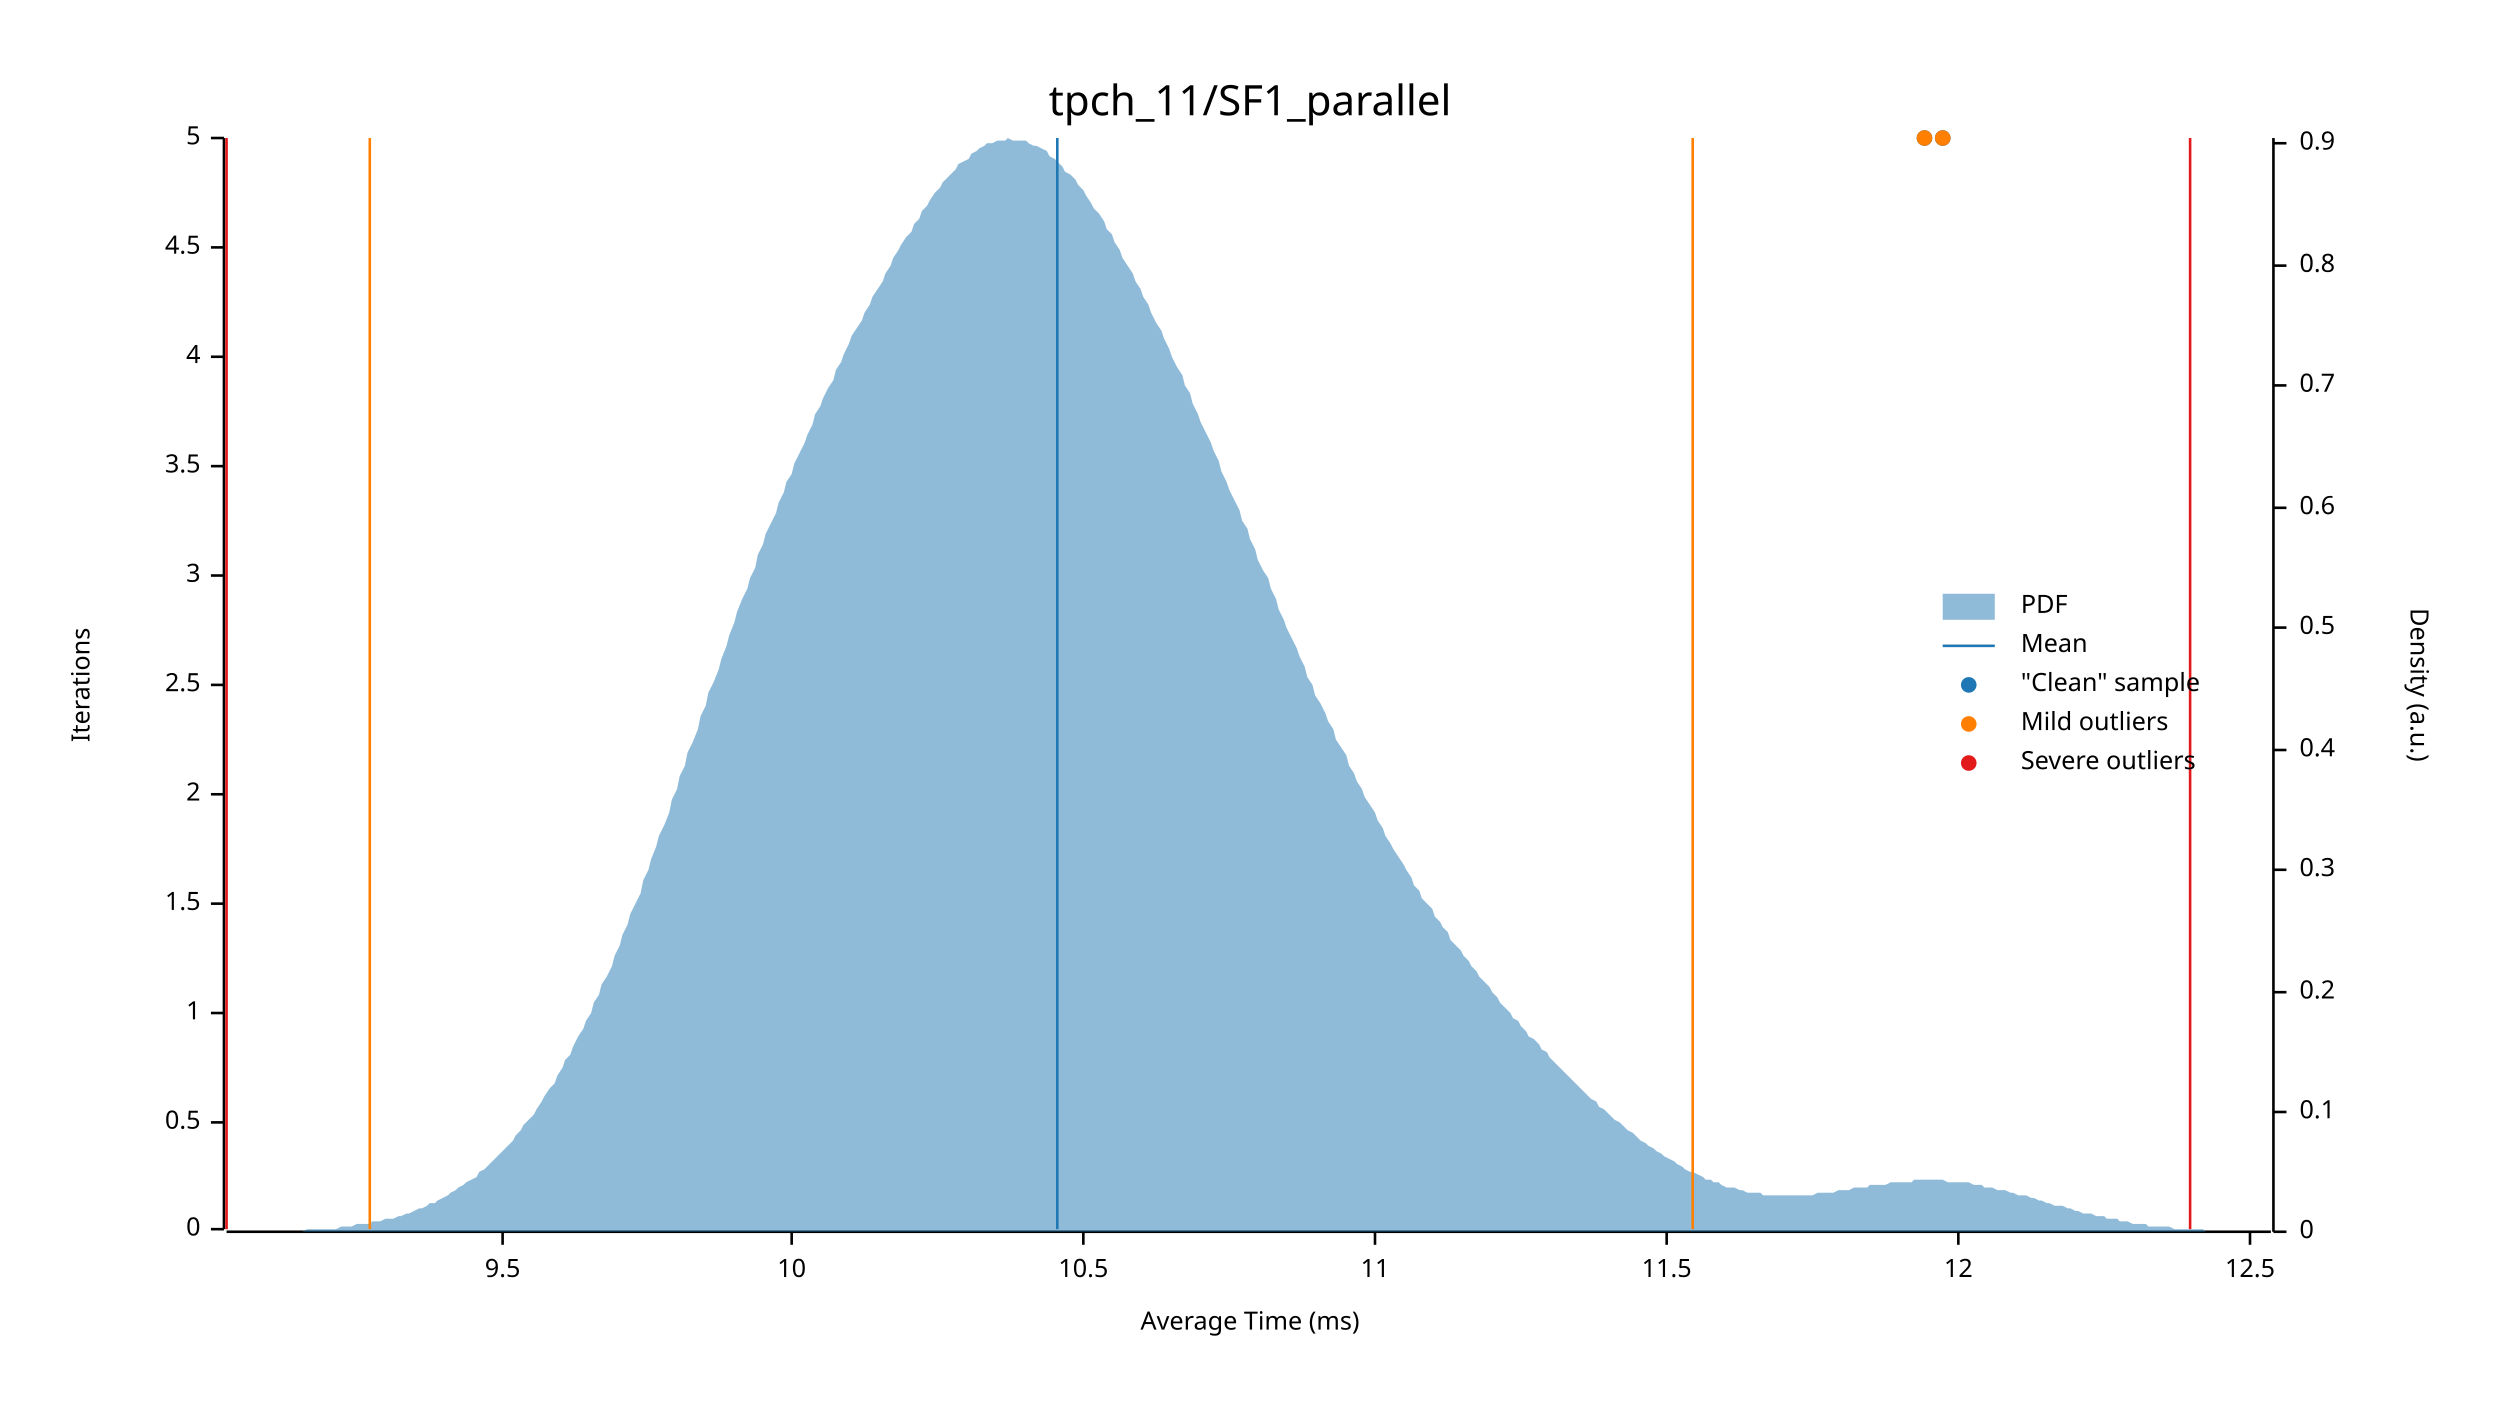
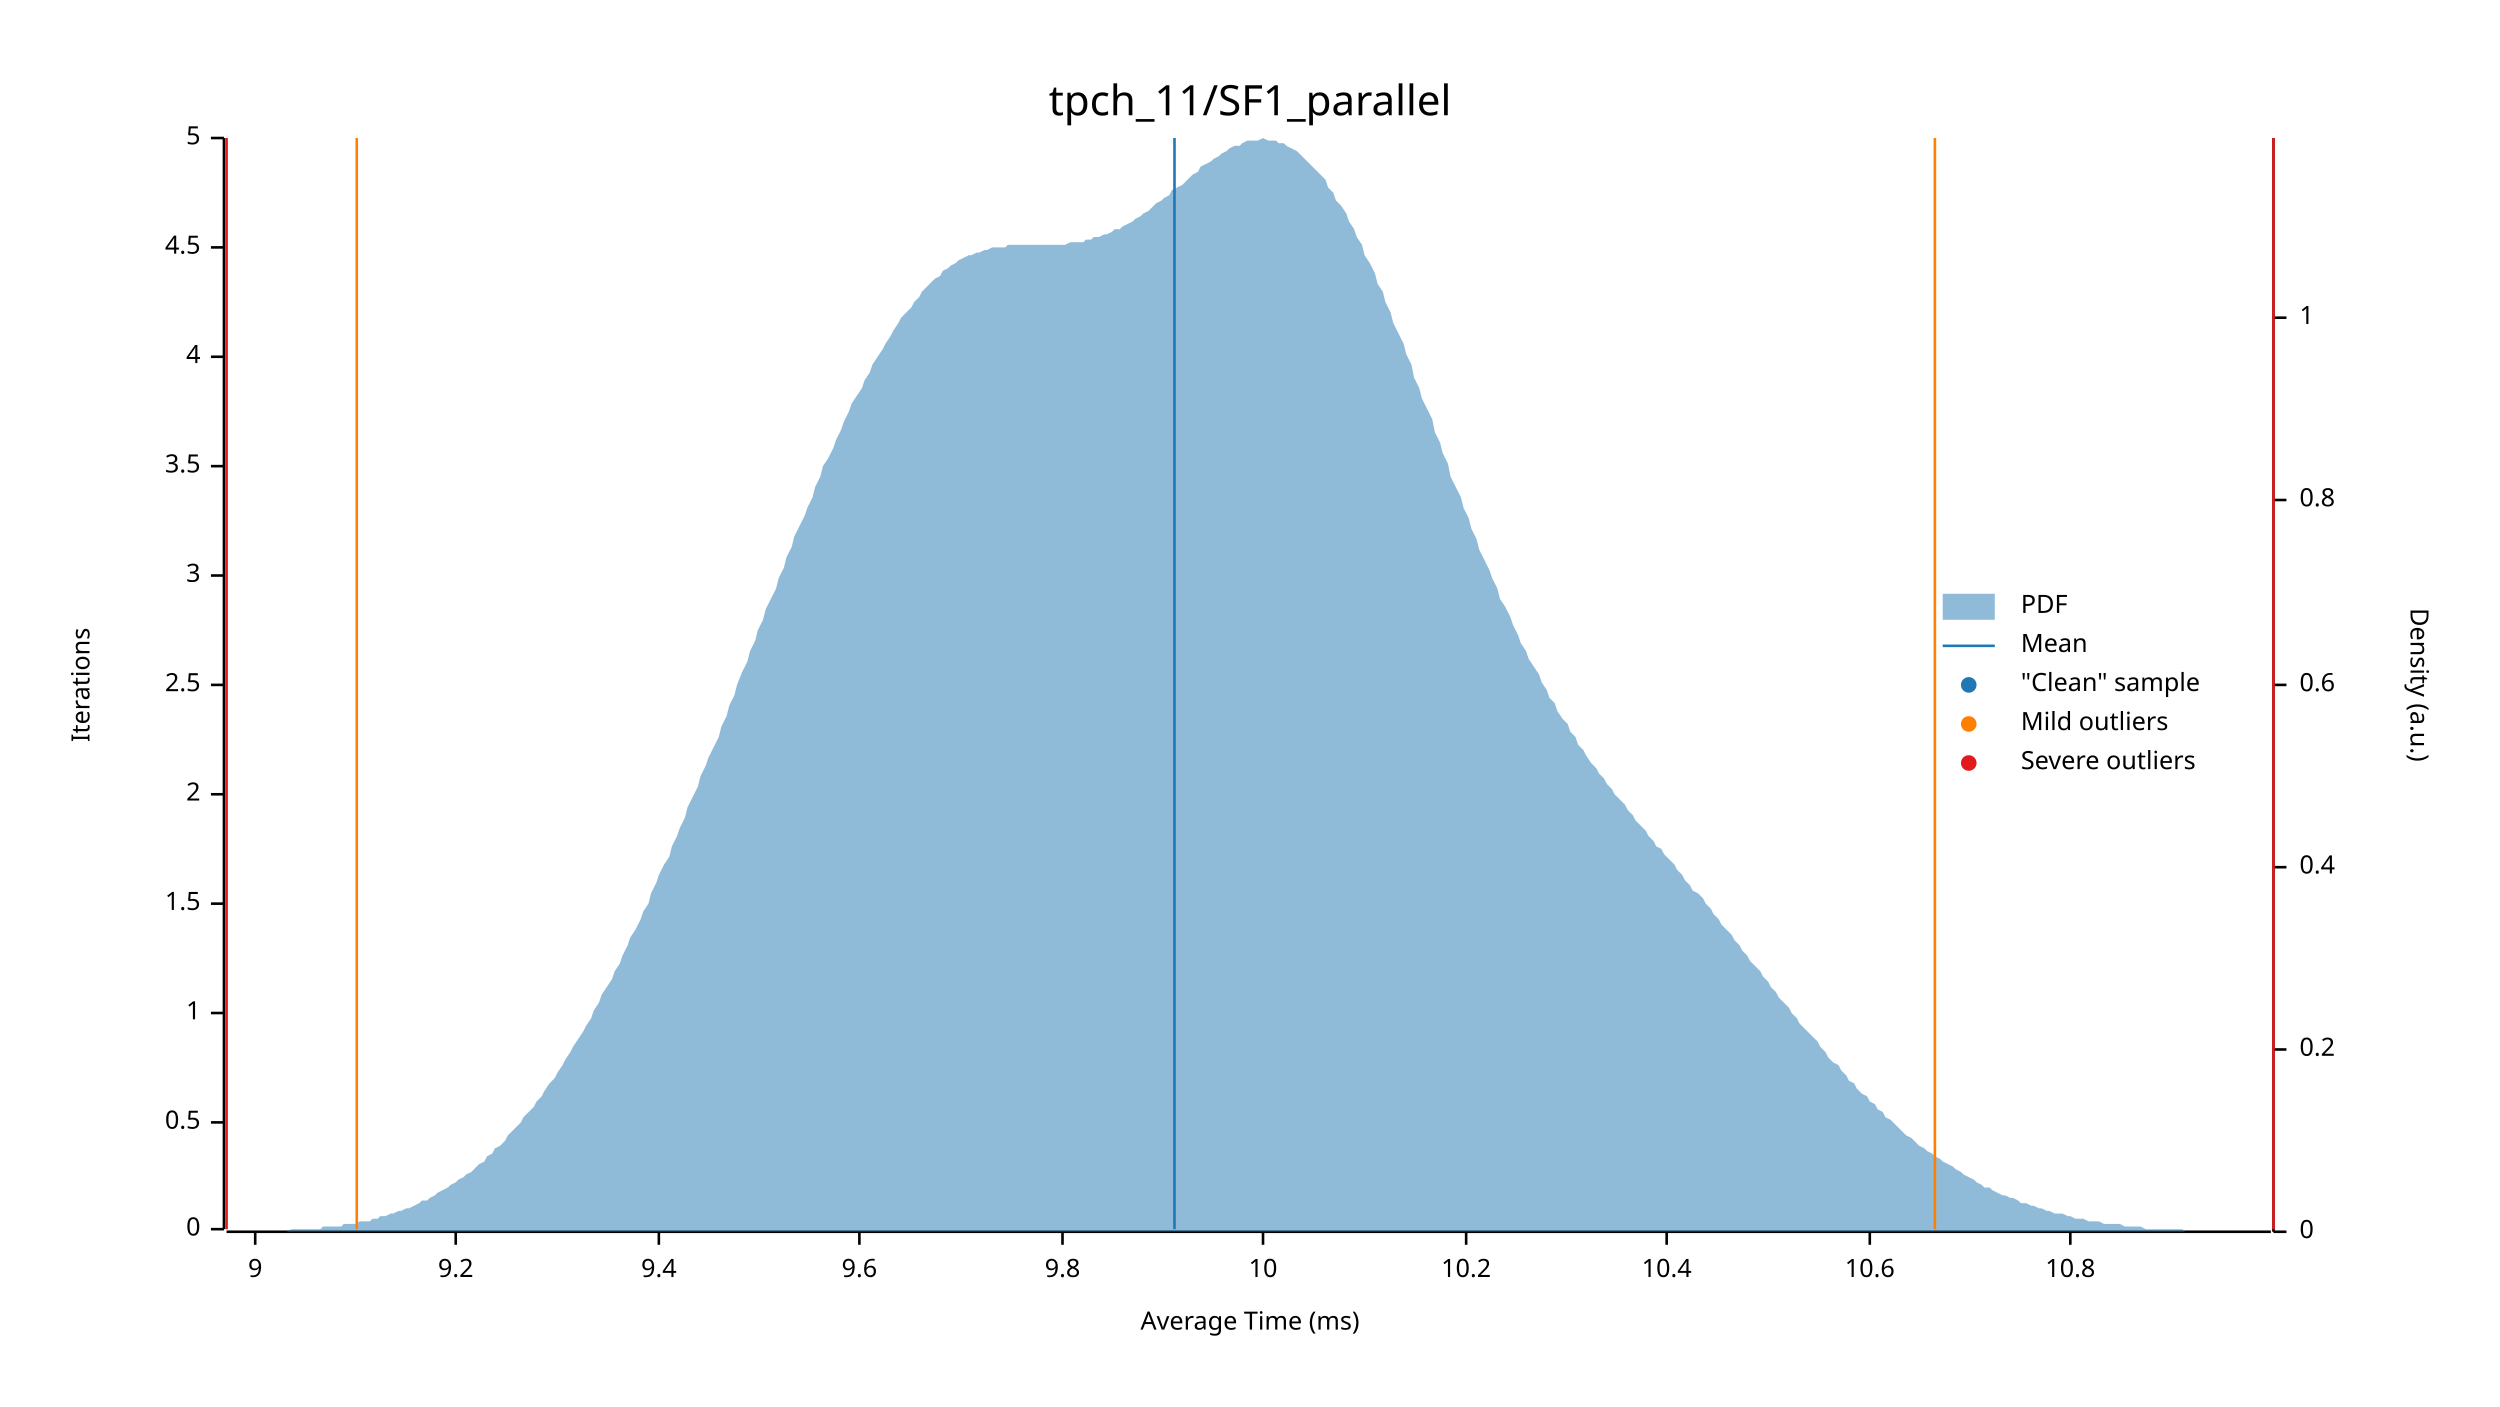
<svg xmlns="http://www.w3.org/2000/svg" width="960" height="540" viewBox="0 0 960 540">
  <text x="480" y="32" dy="0.76em" text-anchor="middle" font-family="sans-serif" font-size="16.129" opacity="1" fill="#000000">
tpch_11/SF1_parallel
</text>
  <text x="27" y="263" dy="0.76em" text-anchor="middle" font-family="sans-serif" font-size="9.677" opacity="1" fill="#000000" transform="rotate(270, 27, 263)">
Iterations
</text>
  <text x="480" y="513" dy="-0.5ex" text-anchor="middle" font-family="sans-serif" font-size="9.677" opacity="1" fill="#000000">
Average Time (ms)
</text>
  <polyline fill="none" opacity="1" stroke="#000000" stroke-width="1" points="86,53 86,472 " />
  <text x="77" y="472" dy="0.5ex" text-anchor="end" font-family="sans-serif" font-size="9.677" opacity="1" fill="#000000">
0
</text>
  <polyline fill="none" opacity="1" stroke="#000000" stroke-width="1" points="81,472 86,472 " />
  <text x="77" y="431" dy="0.5ex" text-anchor="end" font-family="sans-serif" font-size="9.677" opacity="1" fill="#000000">
0.5
</text>
  <polyline fill="none" opacity="1" stroke="#000000" stroke-width="1" points="81,431 86,431 " />
  <text x="77" y="389" dy="0.5ex" text-anchor="end" font-family="sans-serif" font-size="9.677" opacity="1" fill="#000000">
1
</text>
  <polyline fill="none" opacity="1" stroke="#000000" stroke-width="1" points="81,389 86,389 " />
  <text x="77" y="347" dy="0.5ex" text-anchor="end" font-family="sans-serif" font-size="9.677" opacity="1" fill="#000000">
1.5
</text>
  <polyline fill="none" opacity="1" stroke="#000000" stroke-width="1" points="81,347 86,347 " />
  <text x="77" y="305" dy="0.5ex" text-anchor="end" font-family="sans-serif" font-size="9.677" opacity="1" fill="#000000">
2
</text>
  <polyline fill="none" opacity="1" stroke="#000000" stroke-width="1" points="81,305 86,305 " />
  <text x="77" y="263" dy="0.5ex" text-anchor="end" font-family="sans-serif" font-size="9.677" opacity="1" fill="#000000">
2.5
</text>
  <polyline fill="none" opacity="1" stroke="#000000" stroke-width="1" points="81,263 86,263 " />
  <text x="77" y="221" dy="0.5ex" text-anchor="end" font-family="sans-serif" font-size="9.677" opacity="1" fill="#000000">
3
</text>
  <polyline fill="none" opacity="1" stroke="#000000" stroke-width="1" points="81,221 86,221 " />
  <text x="77" y="179" dy="0.5ex" text-anchor="end" font-family="sans-serif" font-size="9.677" opacity="1" fill="#000000">
3.5
</text>
  <polyline fill="none" opacity="1" stroke="#000000" stroke-width="1" points="81,179 86,179 " />
  <text x="77" y="137" dy="0.5ex" text-anchor="end" font-family="sans-serif" font-size="9.677" opacity="1" fill="#000000">
4
</text>
  <polyline fill="none" opacity="1" stroke="#000000" stroke-width="1" points="81,137 86,137 " />
  <text x="77" y="95" dy="0.5ex" text-anchor="end" font-family="sans-serif" font-size="9.677" opacity="1" fill="#000000">
4.5
</text>
  <polyline fill="none" opacity="1" stroke="#000000" stroke-width="1" points="81,95 86,95 " />
  <text x="77" y="53" dy="0.5ex" text-anchor="end" font-family="sans-serif" font-size="9.677" opacity="1" fill="#000000">
5
</text>
  <polyline fill="none" opacity="1" stroke="#000000" stroke-width="1" points="81,53 86,53 " />
  <polyline fill="none" opacity="1" stroke="#000000" stroke-width="1" points="87,473 872,473 " />
-   <text x="193" y="483" dy="0.76em" text-anchor="middle" font-family="sans-serif" font-size="9.677" opacity="1" fill="#000000">
- 9.5
+   <text x="98" y="483" dy="0.76em" text-anchor="middle" font-family="sans-serif" font-size="9.677" opacity="1" fill="#000000">
+ 9
</text>
-   <polyline fill="none" opacity="1" stroke="#000000" stroke-width="1" points="193,473 193,478 " />
-   <text x="304" y="483" dy="0.76em" text-anchor="middle" font-family="sans-serif" font-size="9.677" opacity="1" fill="#000000">
+   <polyline fill="none" opacity="1" stroke="#000000" stroke-width="1" points="98,473 98,478 " />
+   <text x="175" y="483" dy="0.76em" text-anchor="middle" font-family="sans-serif" font-size="9.677" opacity="1" fill="#000000">
+ 9.2
+ </text>
+   <polyline fill="none" opacity="1" stroke="#000000" stroke-width="1" points="175,473 175,478 " />
+   <text x="253" y="483" dy="0.76em" text-anchor="middle" font-family="sans-serif" font-size="9.677" opacity="1" fill="#000000">
+ 9.4
+ </text>
+   <polyline fill="none" opacity="1" stroke="#000000" stroke-width="1" points="253,473 253,478 " />
+   <text x="330" y="483" dy="0.76em" text-anchor="middle" font-family="sans-serif" font-size="9.677" opacity="1" fill="#000000">
+ 9.6
+ </text>
+   <polyline fill="none" opacity="1" stroke="#000000" stroke-width="1" points="330,473 330,478 " />
+   <text x="408" y="483" dy="0.76em" text-anchor="middle" font-family="sans-serif" font-size="9.677" opacity="1" fill="#000000">
+ 9.8
+ </text>
+   <polyline fill="none" opacity="1" stroke="#000000" stroke-width="1" points="408,473 408,478 " />
+   <text x="485" y="483" dy="0.76em" text-anchor="middle" font-family="sans-serif" font-size="9.677" opacity="1" fill="#000000">
10
</text>
-   <polyline fill="none" opacity="1" stroke="#000000" stroke-width="1" points="304,473 304,478 " />
-   <text x="416" y="483" dy="0.76em" text-anchor="middle" font-family="sans-serif" font-size="9.677" opacity="1" fill="#000000">
- 10.5
+   <polyline fill="none" opacity="1" stroke="#000000" stroke-width="1" points="485,473 485,478 " />
+   <text x="563" y="483" dy="0.76em" text-anchor="middle" font-family="sans-serif" font-size="9.677" opacity="1" fill="#000000">
+ 10.2
</text>
-   <polyline fill="none" opacity="1" stroke="#000000" stroke-width="1" points="416,473 416,478 " />
-   <text x="528" y="483" dy="0.76em" text-anchor="middle" font-family="sans-serif" font-size="9.677" opacity="1" fill="#000000">
- 11
- </text>
-   <polyline fill="none" opacity="1" stroke="#000000" stroke-width="1" points="528,473 528,478 " />
+   <polyline fill="none" opacity="1" stroke="#000000" stroke-width="1" points="563,473 563,478 " />
  <text x="640" y="483" dy="0.76em" text-anchor="middle" font-family="sans-serif" font-size="9.677" opacity="1" fill="#000000">
- 11.5
+ 10.4
</text>
  <polyline fill="none" opacity="1" stroke="#000000" stroke-width="1" points="640,473 640,478 " />
-   <text x="752" y="483" dy="0.76em" text-anchor="middle" font-family="sans-serif" font-size="9.677" opacity="1" fill="#000000">
- 12
+   <text x="718" y="483" dy="0.76em" text-anchor="middle" font-family="sans-serif" font-size="9.677" opacity="1" fill="#000000">
+ 10.6
</text>
-   <polyline fill="none" opacity="1" stroke="#000000" stroke-width="1" points="752,473 752,478 " />
-   <text x="864" y="483" dy="0.76em" text-anchor="middle" font-family="sans-serif" font-size="9.677" opacity="1" fill="#000000">
- 12.5
+   <polyline fill="none" opacity="1" stroke="#000000" stroke-width="1" points="718,473 718,478 " />
+   <text x="795" y="483" dy="0.76em" text-anchor="middle" font-family="sans-serif" font-size="9.677" opacity="1" fill="#000000">
+ 10.8
</text>
-   <polyline fill="none" opacity="1" stroke="#000000" stroke-width="1" points="864,473 864,478 " />
+   <polyline fill="none" opacity="1" stroke="#000000" stroke-width="1" points="795,473 795,478 " />
  <text x="933" y="263" dy="0.76em" text-anchor="middle" font-family="sans-serif" font-size="9.677" opacity="1" fill="#000000" transform="rotate(90, 933, 263)">
Density (a.u.)
</text>
  <polyline fill="none" opacity="1" stroke="#000000" stroke-width="1" points="873,53 873,473 " />
  <text x="883" y="473" dy="0.5ex" text-anchor="start" font-family="sans-serif" font-size="9.677" opacity="1" fill="#000000">
0
</text>
  <polyline fill="none" opacity="1" stroke="#000000" stroke-width="1" points="873,473 878,473 " />
-   <text x="883" y="427" dy="0.5ex" text-anchor="start" font-family="sans-serif" font-size="9.677" opacity="1" fill="#000000">
- 0.1
- </text>
-   <polyline fill="none" opacity="1" stroke="#000000" stroke-width="1" points="873,427 878,427 " />
-   <text x="883" y="381" dy="0.5ex" text-anchor="start" font-family="sans-serif" font-size="9.677" opacity="1" fill="#000000">
+   <text x="883" y="403" dy="0.5ex" text-anchor="start" font-family="sans-serif" font-size="9.677" opacity="1" fill="#000000">
0.2
</text>
-   <polyline fill="none" opacity="1" stroke="#000000" stroke-width="1" points="873,381 878,381 " />
-   <text x="883" y="334" dy="0.5ex" text-anchor="start" font-family="sans-serif" font-size="9.677" opacity="1" fill="#000000">
- 0.3
- </text>
-   <polyline fill="none" opacity="1" stroke="#000000" stroke-width="1" points="873,334 878,334 " />
-   <text x="883" y="288" dy="0.5ex" text-anchor="start" font-family="sans-serif" font-size="9.677" opacity="1" fill="#000000">
+   <polyline fill="none" opacity="1" stroke="#000000" stroke-width="1" points="873,403 878,403 " />
+   <text x="883" y="333" dy="0.5ex" text-anchor="start" font-family="sans-serif" font-size="9.677" opacity="1" fill="#000000">
0.4
</text>
-   <polyline fill="none" opacity="1" stroke="#000000" stroke-width="1" points="873,288 878,288 " />
-   <text x="883" y="241" dy="0.5ex" text-anchor="start" font-family="sans-serif" font-size="9.677" opacity="1" fill="#000000">
- 0.5
- </text>
-   <polyline fill="none" opacity="1" stroke="#000000" stroke-width="1" points="873,241 878,241 " />
-   <text x="883" y="195" dy="0.5ex" text-anchor="start" font-family="sans-serif" font-size="9.677" opacity="1" fill="#000000">
+   <polyline fill="none" opacity="1" stroke="#000000" stroke-width="1" points="873,333 878,333 " />
+   <text x="883" y="263" dy="0.5ex" text-anchor="start" font-family="sans-serif" font-size="9.677" opacity="1" fill="#000000">
0.6
</text>
-   <polyline fill="none" opacity="1" stroke="#000000" stroke-width="1" points="873,195 878,195 " />
-   <text x="883" y="148" dy="0.5ex" text-anchor="start" font-family="sans-serif" font-size="9.677" opacity="1" fill="#000000">
- 0.7
- </text>
-   <polyline fill="none" opacity="1" stroke="#000000" stroke-width="1" points="873,148 878,148 " />
-   <text x="883" y="102" dy="0.5ex" text-anchor="start" font-family="sans-serif" font-size="9.677" opacity="1" fill="#000000">
+   <polyline fill="none" opacity="1" stroke="#000000" stroke-width="1" points="873,263 878,263 " />
+   <text x="883" y="192" dy="0.5ex" text-anchor="start" font-family="sans-serif" font-size="9.677" opacity="1" fill="#000000">
0.8
</text>
-   <polyline fill="none" opacity="1" stroke="#000000" stroke-width="1" points="873,102 878,102 " />
-   <text x="883" y="55" dy="0.5ex" text-anchor="start" font-family="sans-serif" font-size="9.677" opacity="1" fill="#000000">
- 0.9
+   <polyline fill="none" opacity="1" stroke="#000000" stroke-width="1" points="873,192 878,192 " />
+   <text x="883" y="122" dy="0.5ex" text-anchor="start" font-family="sans-serif" font-size="9.677" opacity="1" fill="#000000">
+ 1
</text>
-   <polyline fill="none" opacity="1" stroke="#000000" stroke-width="1" points="873,55 878,55 " />
-   <polygon opacity="0.5" fill="#1F78B4" points="87,473 88,473 90,473 91,473 93,473 94,473 96,473 98,473 99,473 101,473 102,473 104,473 105,473 107,473 109,473 110,473 112,473 113,473 115,473 116,473 118,472 120,472 121,472 123,472 124,472 126,472 127,472 129,472 131,471 132,471 134,471 135,471 137,470 138,470 140,470 142,470 143,469 145,469 146,469 148,468 150,468 151,468 153,467 154,467 156,466 157,466 159,465 161,464 162,464 164,463 165,462 167,462 168,461 170,460 172,459 173,458 175,457 176,456 178,455 179,454 181,453 183,452 184,450 186,449 187,448 189,446 190,445 192,443 194,441 195,440 197,438 198,436 200,434 201,432 203,430 205,428 206,426 208,423 209,421 211,418 213,416 214,413 216,410 217,407 219,405 220,402 222,398 224,395 225,392 227,389 228,385 230,382 231,378 233,375 235,371 236,367 238,363 239,359 241,355 242,351 244,347 246,343 247,338 249,334 250,330 252,325 253,321 255,317 257,312 258,307 260,303 261,298 263,294 264,289 266,285 268,280 269,275 271,271 272,266 274,262 276,257 277,253 279,248 280,244 282,239 283,235 285,230 287,226 288,222 290,218 291,213 293,209 294,205 296,201 298,197 299,193 301,189 302,185 304,182 305,178 307,174 309,170 310,167 312,163 313,159 315,156 316,153 318,149 320,146 321,142 323,139 324,136 326,132 327,129 329,126 331,123 332,120 334,117 335,114 337,111 339,108 340,105 342,102 343,99 345,96 346,94 348,91 350,89 351,86 353,84 354,81 356,79 357,77 359,74 361,72 362,70 364,68 365,67 367,65 368,63 370,62 372,61 373,59 375,58 376,57 378,56 379,55 381,55 383,54 384,54 386,54 387,53 389,54 391,54 392,54 394,54 395,55 397,56 398,56 400,57 402,58 403,60 405,61 406,62 408,64 409,66 411,67 413,69 414,71 416,73 417,75 419,78 420,80 422,82 424,85 425,88 427,90 428,93 430,96 431,99 433,102 435,105 436,108 438,111 439,114 441,117 442,120 444,124 446,127 447,130 449,134 450,137 452,141 454,144 455,148 457,151 458,155 460,159 461,162 463,166 465,170 466,173 468,177 469,181 471,185 472,188 474,192 476,196 477,200 479,203 480,207 482,211 483,215 485,219 487,222 488,226 490,230 491,234 493,238 494,241 496,245 498,249 499,252 501,256 502,260 504,263 505,267 507,270 509,274 510,277 512,280 513,284 515,287 517,290 518,294 520,297 521,300 523,303 524,306 526,309 528,312 529,315 531,318 532,321 534,324 535,326 537,329 539,332 540,334 542,337 543,340 545,342 546,345 548,347 550,349 551,352 553,354 554,356 556,358 557,361 559,363 561,365 562,367 564,369 565,371 567,373 568,375 570,377 572,379 573,381 575,383 576,385 578,387 580,389 581,391 583,392 584,394 586,396 587,398 589,399 591,401 592,403 594,404 595,406 597,408 598,409 600,411 602,413 603,414 605,416 606,417 608,419 609,420 611,422 613,423 614,425 616,426 617,427 619,429 620,430 622,431 624,433 625,434 627,435 628,436 630,438 632,439 633,440 635,441 636,442 638,443 639,444 641,445 643,446 644,447 646,448 647,449 649,450 650,450 652,451 654,452 655,453 657,453 658,454 660,454 661,455 663,456 665,456 666,456 668,457 669,457 671,458 672,458 674,458 676,458 677,459 679,459 680,459 682,459 683,459 685,459 687,459 688,459 690,459 691,459 693,459 695,459 696,459 698,458 699,458 701,458 702,458 704,458 706,457 707,457 709,457 710,457 712,456 713,456 715,456 717,456 718,455 720,455 721,455 723,455 724,455 726,454 728,454 729,454 731,454 732,454 734,454 735,453 737,453 739,453 740,453 742,453 743,453 745,453 746,453 748,454 750,454 751,454 753,454 754,454 756,454 758,455 759,455 761,455 762,456 764,456 765,456 767,457 769,457 770,457 772,458 773,458 775,459 776,459 778,459 780,460 781,460 783,461 784,461 786,462 787,462 789,463 791,463 792,463 794,464 795,464 797,465 798,465 800,466 802,466 803,466 805,467 806,467 808,467 809,468 811,468 813,468 814,469 816,469 817,469 819,470 821,470 822,470 824,470 825,471 827,471 828,471 830,471 832,471 833,471 835,472 836,472 838,472 839,472 841,472 843,472 844,472 846,472 847,473 849,473 850,473 852,473 854,473 855,473 857,473 858,473 860,473 861,473 863,473 865,473 866,473 868,473 869,473 871,473 873,473 873,473 87,473 " />
-   <polyline fill="none" opacity="1" stroke="#1F78B4" stroke-width="1" points="406,472 406,53 " />
-   <polyline fill="none" opacity="1" stroke="#FF7F00" stroke-width="1" points="142,472 142,53 " />
-   <polyline fill="none" opacity="1" stroke="#FF7F00" stroke-width="1" points="650,472 650,53 " />
+   <polyline fill="none" opacity="1" stroke="#000000" stroke-width="1" points="873,122 878,122 " />
+   <polygon opacity="0.5" fill="#1F78B4" points="87,473 88,473 90,473 91,473 93,473 94,473 96,473 98,473 99,473 101,473 102,473 104,473 105,473 107,473 109,473 110,473 112,472 113,472 115,472 116,472 118,472 120,472 121,472 123,472 124,471 126,471 127,471 129,471 131,471 132,470 134,470 135,470 137,470 138,469 140,469 142,469 143,468 145,468 146,467 148,467 150,466 151,466 153,465 154,465 156,464 157,464 159,463 161,462 162,461 164,461 165,460 167,459 168,458 170,457 172,456 173,455 175,454 176,453 178,452 179,451 181,450 183,448 184,447 186,446 187,444 189,443 190,441 192,440 194,438 195,436 197,434 198,433 200,431 201,429 203,427 205,425 206,423 208,421 209,419 211,416 213,414 214,412 216,409 217,407 219,404 220,402 222,399 224,396 225,394 227,391 228,388 230,385 231,382 233,379 235,376 236,373 238,370 239,367 241,363 242,360 244,357 246,353 247,350 249,347 250,343 252,339 253,336 255,332 257,329 258,325 260,321 261,318 263,314 264,310 266,306 268,302 269,298 271,294 272,291 274,287 276,283 277,279 279,275 280,271 282,267 283,263 285,258 287,254 288,250 290,246 291,242 293,238 294,234 296,230 298,226 299,222 301,218 302,214 304,210 305,206 307,202 309,198 310,195 312,191 313,187 315,183 316,179 318,176 320,172 321,169 323,165 324,162 326,158 327,155 329,152 331,149 332,146 334,143 335,140 337,137 339,134 340,132 342,129 343,127 345,124 346,122 348,120 350,118 351,116 353,114 354,112 356,110 357,109 359,107 361,106 362,104 364,103 365,102 367,101 368,100 370,99 372,98 373,98 375,97 376,97 378,96 379,96 381,95 383,95 384,95 386,95 387,94 389,94 391,94 392,94 394,94 395,94 397,94 398,94 400,94 402,94 403,94 405,94 406,94 408,94 409,94 411,93 413,93 414,93 416,93 417,92 419,92 420,91 422,91 424,90 425,90 427,89 428,88 430,88 431,87 433,86 435,85 436,84 438,83 439,82 441,81 442,80 444,78 446,77 447,76 449,75 450,73 452,72 454,71 455,70 457,68 458,67 460,66 461,64 463,63 465,62 466,61 468,60 469,59 471,58 472,57 474,56 476,56 477,55 479,54 480,54 482,54 483,54 485,53 487,54 488,54 490,54 491,55 493,55 494,56 496,57 498,58 499,59 501,61 502,62 504,64 505,65 507,67 509,69 510,72 512,74 513,77 515,79 517,82 518,85 520,88 521,91 523,94 524,98 526,101 528,105 529,109 531,112 532,116 534,120 535,124 537,128 539,132 540,136 542,140 543,145 545,149 546,153 548,157 550,161 551,166 553,170 554,174 556,178 557,183 559,187 561,191 562,195 564,199 565,203 567,207 568,211 570,215 572,219 573,222 575,226 576,230 578,233 580,237 581,240 583,244 584,247 586,250 587,253 589,256 591,259 592,262 594,265 595,268 597,270 598,273 600,276 602,278 603,281 605,283 606,286 608,288 609,290 611,293 613,295 614,297 616,299 617,301 619,303 620,305 622,307 624,309 625,311 627,313 628,315 630,317 632,319 633,321 635,323 636,325 638,326 639,328 641,330 643,332 644,334 646,336 647,338 649,340 650,342 652,343 654,345 655,347 657,349 658,351 660,353 661,355 663,357 665,359 666,361 668,363 669,365 671,367 672,369 674,371 676,373 677,375 679,377 680,379 682,381 683,383 685,385 687,387 688,389 690,391 691,393 693,395 695,397 696,398 698,400 699,402 701,404 702,406 704,408 706,409 707,411 709,413 710,415 712,416 713,418 715,420 717,421 718,423 720,424 721,426 723,427 724,429 726,430 728,432 729,433 731,435 732,436 734,437 735,438 737,440 739,441 740,442 742,443 743,444 745,445 746,446 748,447 750,448 751,449 753,450 754,451 756,452 758,453 759,454 761,455 762,456 764,456 765,457 767,458 769,459 770,459 772,460 773,460 775,461 776,462 778,462 780,463 781,463 783,464 784,464 786,465 787,465 789,466 791,466 792,466 794,467 795,467 797,468 798,468 800,468 802,469 803,469 805,469 806,469 808,470 809,470 811,470 813,470 814,470 816,471 817,471 819,471 821,471 822,471 824,472 825,472 827,472 828,472 830,472 832,472 833,472 835,472 836,472 838,472 839,473 841,473 843,473 844,473 846,473 847,473 849,473 850,473 852,473 854,473 855,473 857,473 858,473 860,473 861,473 863,473 865,473 866,473 868,473 869,473 871,473 873,473 873,473 87,473 " />
+   <polyline fill="none" opacity="1" stroke="#1F78B4" stroke-width="1" points="451,472 451,53 " />
+   <polyline fill="none" opacity="1" stroke="#FF7F00" stroke-width="1" points="137,472 137,53 " />
+   <polyline fill="none" opacity="1" stroke="#FF7F00" stroke-width="1" points="743,472 743,53 " />
  <polyline fill="none" opacity="1" stroke="#E31A1C" stroke-width="1" points="87,472 87,53 " />
-   <polyline fill="none" opacity="1" stroke="#E31A1C" stroke-width="1" points="841,472 841,53 " />
-   <circle cx="739" cy="53" r="3" opacity="1" fill="#1F78B4" stroke="none" stroke-width="1" />
-   <circle cx="746" cy="53" r="3" opacity="1" fill="#1F78B4" stroke="none" stroke-width="1" />
-   <circle cx="739" cy="53" r="3" opacity="1" fill="#FF7F00" stroke="none" stroke-width="1" />
-   <circle cx="746" cy="53" r="3" opacity="1" fill="#FF7F00" stroke="none" stroke-width="1" />
+   <polyline fill="none" opacity="1" stroke="#E31A1C" stroke-width="1" points="873,472 873,53 " />
  <text x="776" y="228" dy="0.76em" text-anchor="start" font-family="sans-serif" font-size="9.677" opacity="1" fill="#000000">
PDF
</text>
  <text x="776" y="243" dy="0.76em" text-anchor="start" font-family="sans-serif" font-size="9.677" opacity="1" fill="#000000">
Mean
</text>
  <text x="776" y="258" dy="0.76em" text-anchor="start" font-family="sans-serif" font-size="9.677" opacity="1" fill="#000000">
"Clean" sample
</text>
  <text x="776" y="273" dy="0.76em" text-anchor="start" font-family="sans-serif" font-size="9.677" opacity="1" fill="#000000">
Mild outliers
</text>
  <text x="776" y="288" dy="0.76em" text-anchor="start" font-family="sans-serif" font-size="9.677" opacity="1" fill="#000000">
Severe outliers
</text>
  <rect x="746" y="228" width="20" height="10" opacity="0.5" fill="#1F78B4" stroke="none" />
  <polyline fill="none" opacity="1" stroke="#1F78B4" stroke-width="1" points="746,248 766,248 " />
  <circle cx="756" cy="263" r="3" opacity="1" fill="#1F78B4" stroke="none" stroke-width="1" />
  <circle cx="756" cy="278" r="3" opacity="1" fill="#FF7F00" stroke="none" stroke-width="1" />
  <circle cx="756" cy="293" r="3" opacity="1" fill="#E31A1C" stroke="none" stroke-width="1" />
</svg>
